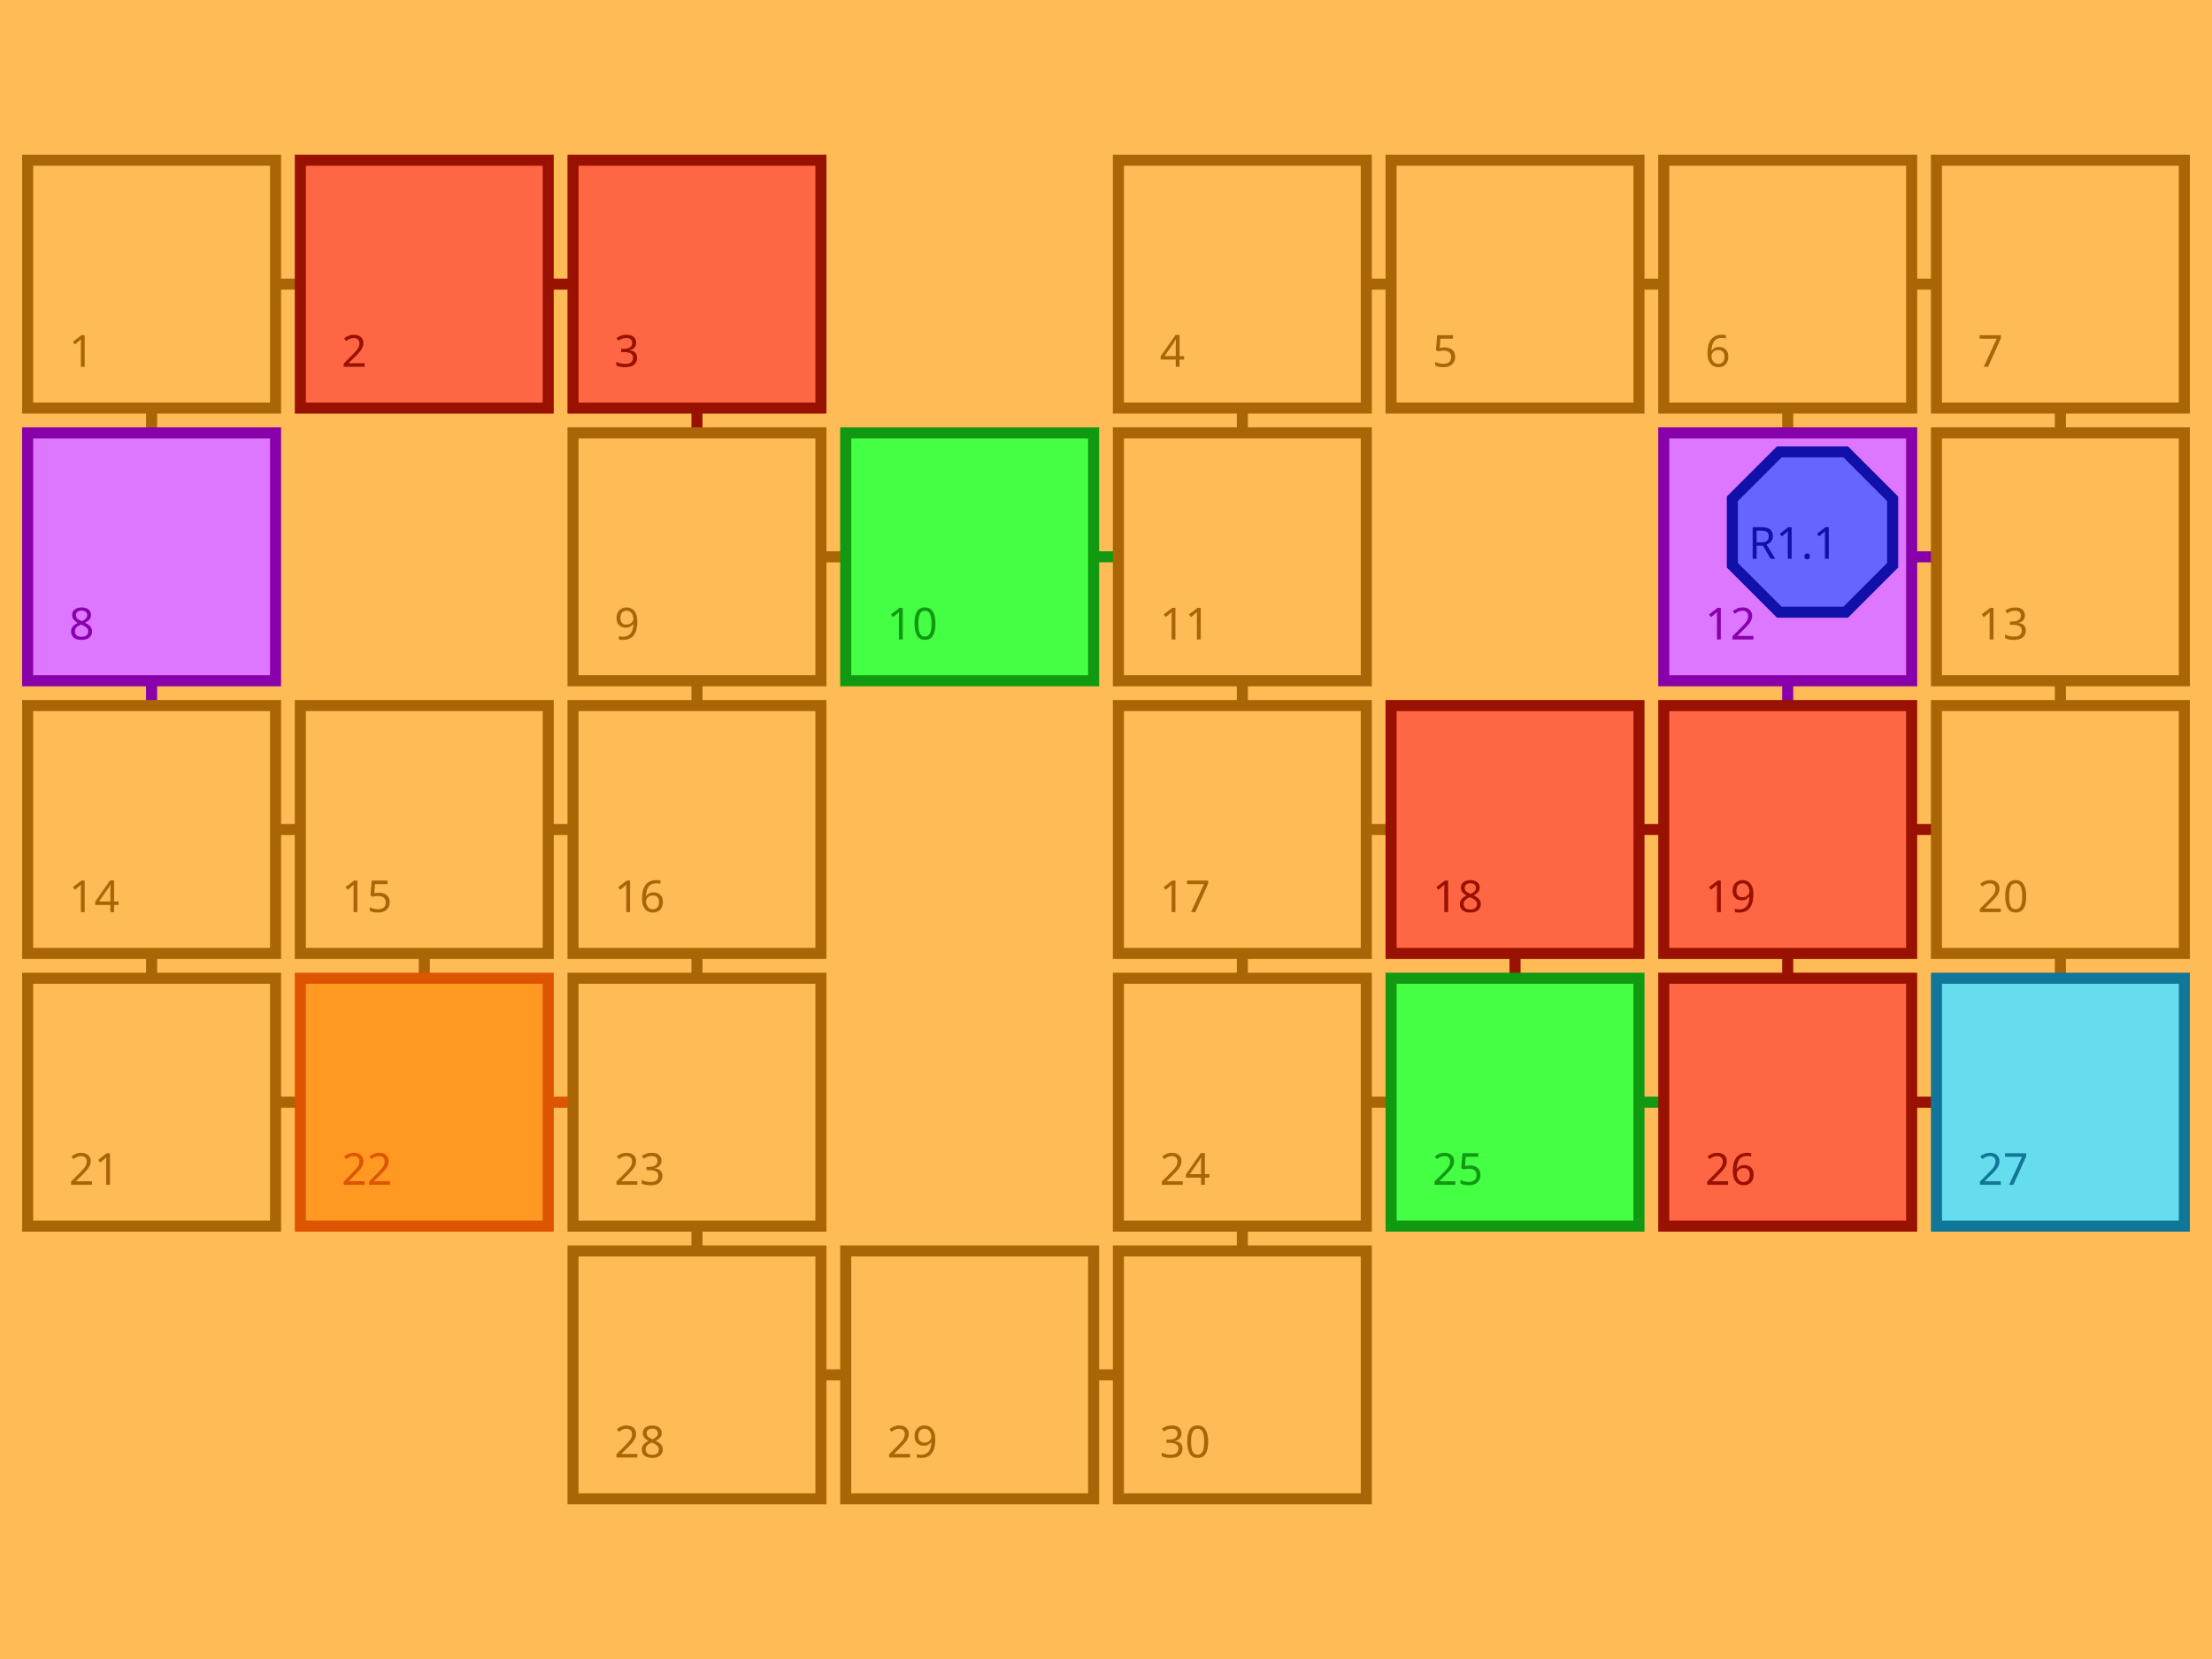
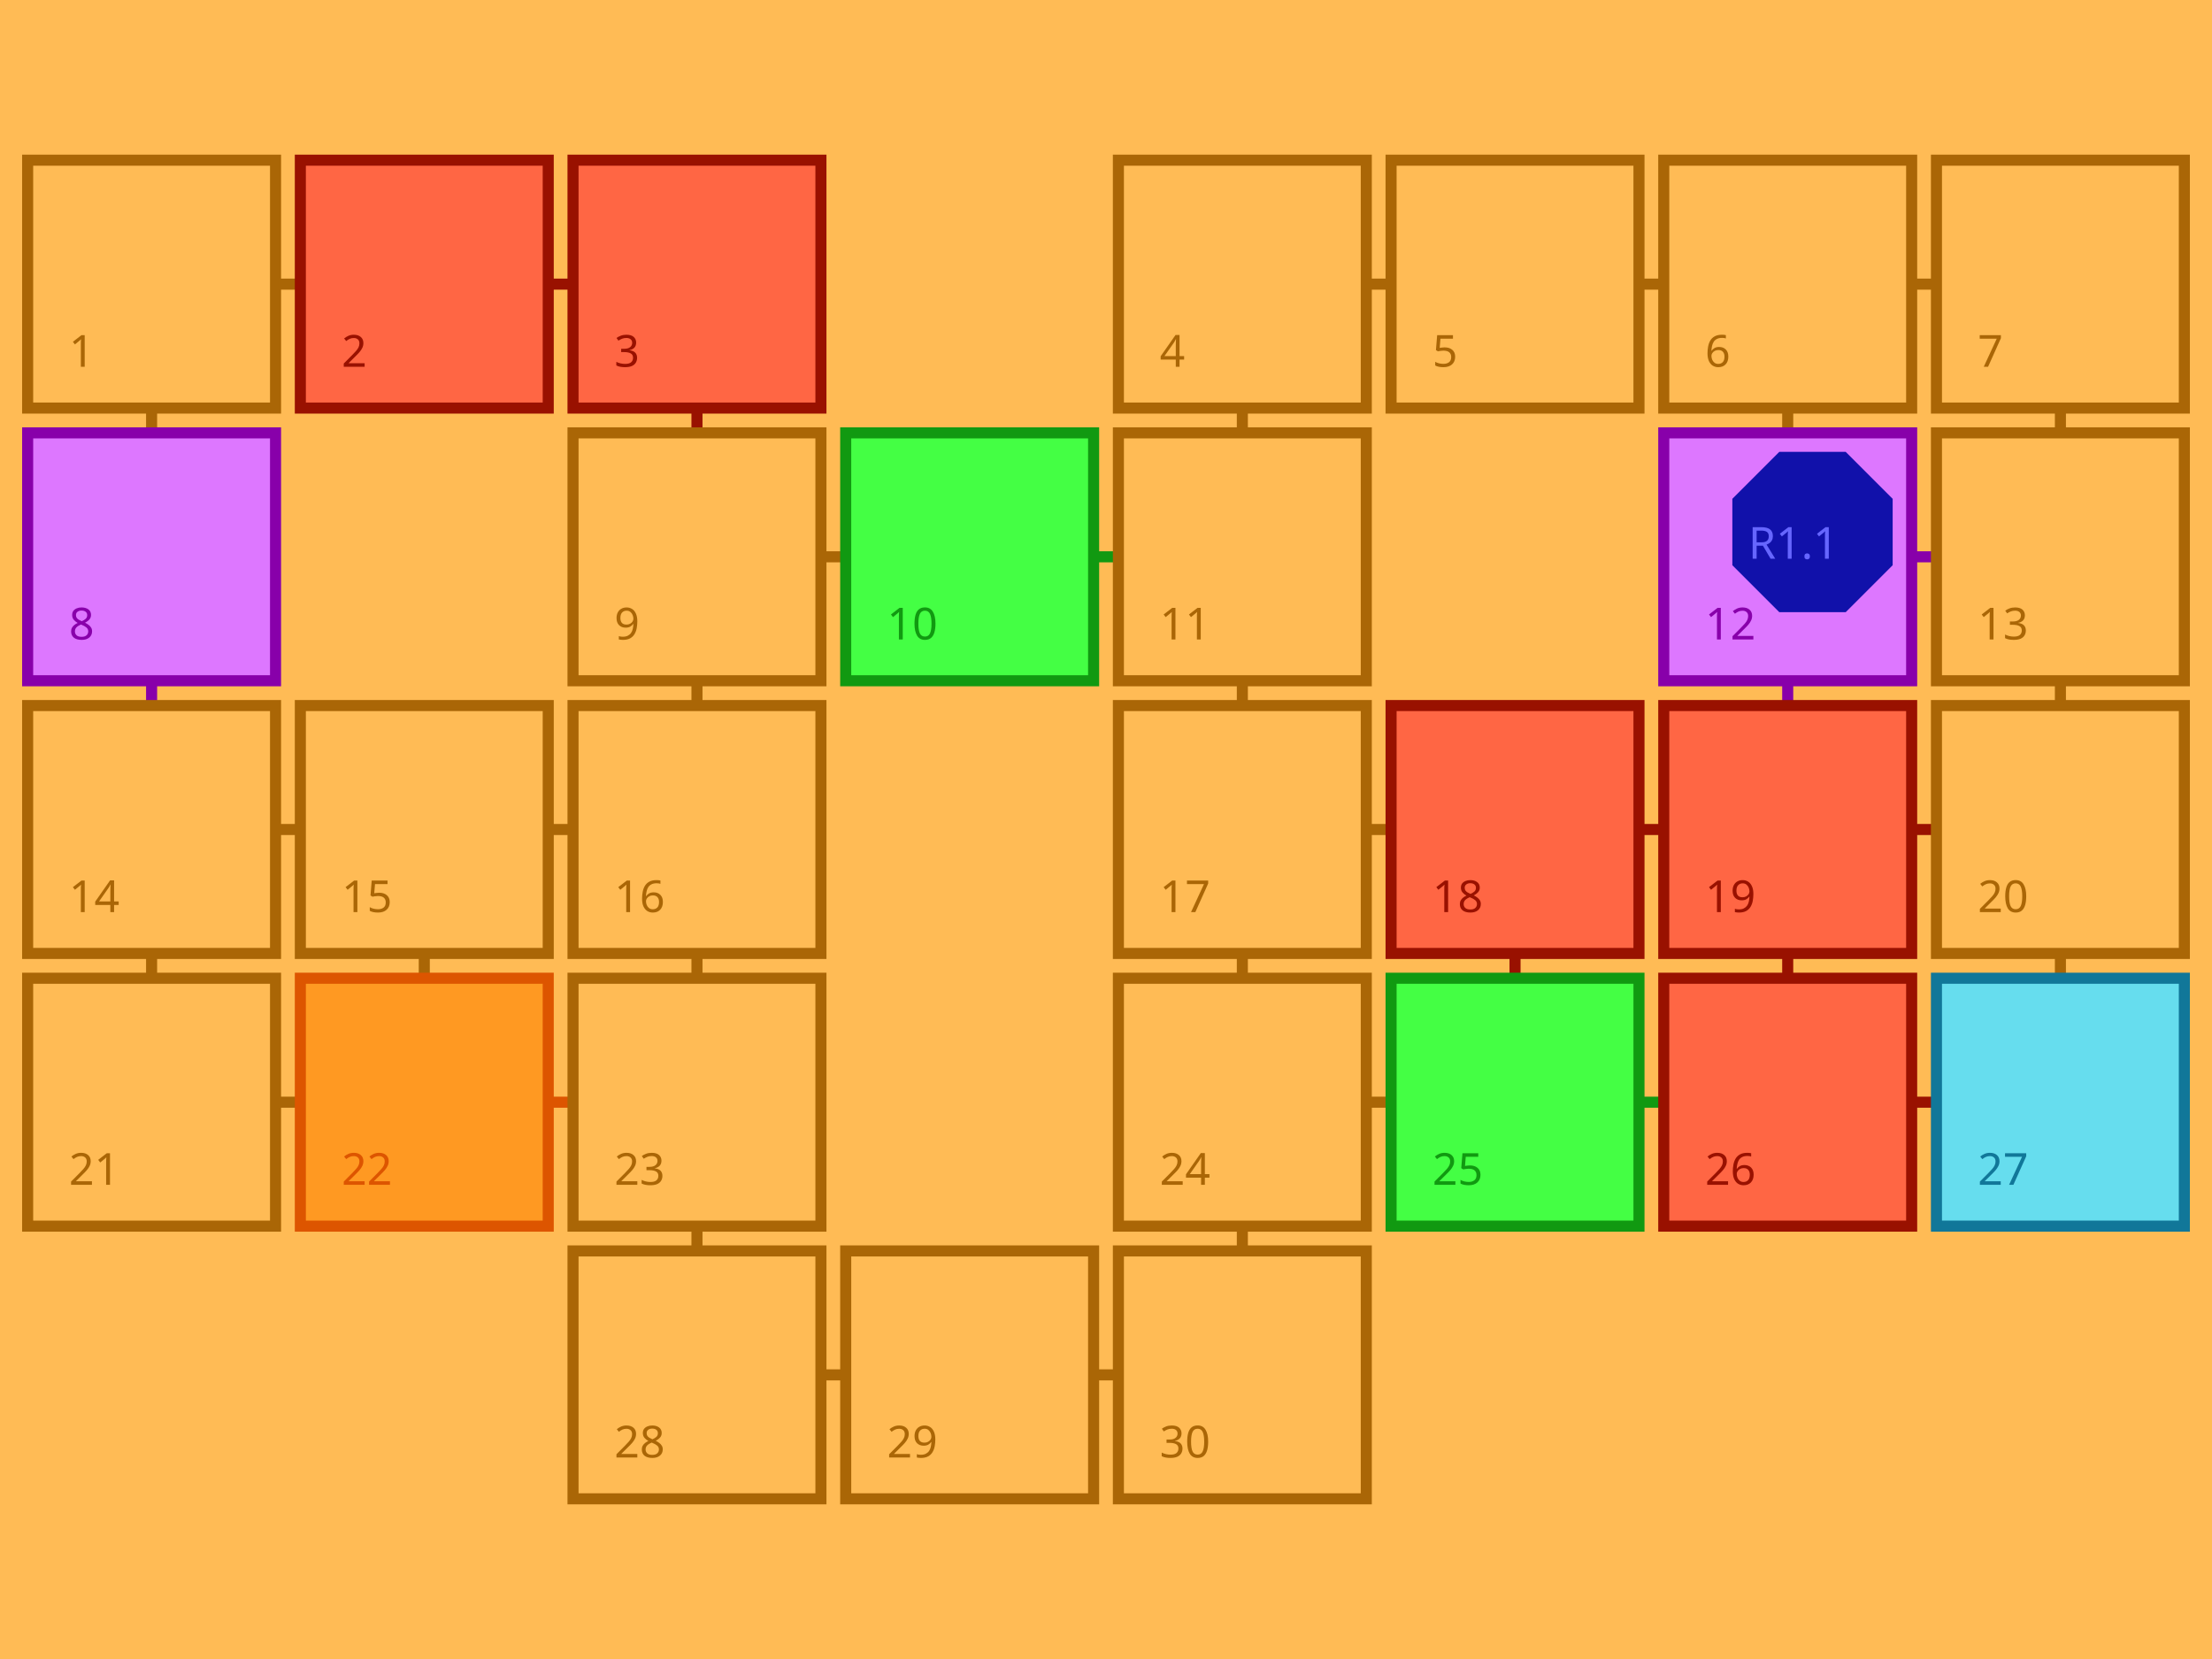
<svg width="800" height="600">
  <polygon points="0,0 0,600 800,600 800,0" fill="#ffbb55" />
  <circle r="4" cx="54.828" cy="102.759" fill="#aa6606" />
  <circle r="4" cx="153.448" cy="102.759" fill="#991100" />
  <circle r="4" cx="252.069" cy="102.759" fill="#991100" />
  <circle r="4" cx="449.31" cy="102.759" fill="#aa6606" />
  <circle r="4" cx="547.931" cy="102.759" fill="#aa6606" />
  <circle r="4" cx="646.552" cy="102.759" fill="#aa6606" />
  <circle r="4" cx="745.172" cy="102.759" fill="#aa6606" />
  <circle r="4" cx="54.828" cy="201.379" fill="#8800aa" />
  <circle r="4" cx="252.069" cy="201.379" fill="#aa6606" />
  <circle r="4" cx="350.69" cy="201.379" fill="#119911" />
  <circle r="4" cx="449.31" cy="201.379" fill="#aa6606" />
  <circle r="4" cx="646.552" cy="201.379" fill="#8800aa" />
  <circle r="4" cx="745.172" cy="201.379" fill="#aa6606" />
  <circle r="4" cx="54.828" cy="300.0" fill="#aa6606" />
  <circle r="4" cx="153.448" cy="300.0" fill="#aa6606" />
  <circle r="4" cx="252.069" cy="300.0" fill="#aa6606" />
  <circle r="4" cx="449.31" cy="300.0" fill="#aa6606" />
  <circle r="4" cx="547.931" cy="300.0" fill="#991100" />
  <circle r="4" cx="646.552" cy="300.0" fill="#991100" />
  <circle r="4" cx="745.172" cy="300.0" fill="#aa6606" />
  <circle r="4" cx="54.828" cy="398.621" fill="#aa6606" />
  <circle r="4" cx="153.448" cy="398.621" fill="#dd5500" />
  <circle r="4" cx="252.069" cy="398.621" fill="#aa6606" />
  <circle r="4" cx="449.31" cy="398.621" fill="#aa6606" />
  <circle r="4" cx="547.931" cy="398.621" fill="#119911" />
  <circle r="4" cx="646.552" cy="398.621" fill="#991100" />
  <circle r="4" cx="745.172" cy="398.621" fill="#117799" />
  <circle r="4" cx="252.069" cy="497.241" fill="#aa6606" />
  <circle r="4" cx="350.69" cy="497.241" fill="#aa6606" />
  <circle r="4" cx="449.31" cy="497.241" fill="#aa6606" />
  <line x1="54.828" y1="102.759" x2="153.448" y2="102.759" style="stroke:#aa6606;stroke-width:4" />
  <line x1="54.828" y1="102.759" x2="54.828" y2="201.379" style="stroke:#aa6606;stroke-width:4" />
  <line x1="153.448" y1="102.759" x2="252.069" y2="102.759" style="stroke:#991100;stroke-width:4" />
  <line x1="252.069" y1="102.759" x2="252.069" y2="201.379" style="stroke:#991100;stroke-width:4" />
  <line x1="449.31" y1="102.759" x2="547.931" y2="102.759" style="stroke:#aa6606;stroke-width:4" />
  <line x1="449.31" y1="102.759" x2="449.31" y2="201.379" style="stroke:#aa6606;stroke-width:4" />
  <line x1="547.931" y1="102.759" x2="646.552" y2="102.759" style="stroke:#aa6606;stroke-width:4" />
  <line x1="646.552" y1="102.759" x2="745.172" y2="102.759" style="stroke:#aa6606;stroke-width:4" />
  <line x1="646.552" y1="102.759" x2="646.552" y2="201.379" style="stroke:#aa6606;stroke-width:4" />
  <line x1="745.172" y1="102.759" x2="745.172" y2="201.379" style="stroke:#aa6606;stroke-width:4" />
  <line x1="54.828" y1="201.379" x2="54.828" y2="300.0" style="stroke:#8800aa;stroke-width:4" />
  <line x1="252.069" y1="201.379" x2="350.69" y2="201.379" style="stroke:#aa6606;stroke-width:4" />
  <line x1="252.069" y1="201.379" x2="252.069" y2="300.0" style="stroke:#aa6606;stroke-width:4" />
  <line x1="350.69" y1="201.379" x2="449.31" y2="201.379" style="stroke:#119911;stroke-width:4" />
  <line x1="449.31" y1="201.379" x2="449.31" y2="300.0" style="stroke:#aa6606;stroke-width:4" />
  <line x1="646.552" y1="201.379" x2="745.172" y2="201.379" style="stroke:#8800aa;stroke-width:4" />
  <line x1="646.552" y1="201.379" x2="646.552" y2="300.0" style="stroke:#8800aa;stroke-width:4" />
  <line x1="745.172" y1="201.379" x2="745.172" y2="300.0" style="stroke:#aa6606;stroke-width:4" />
  <line x1="54.828" y1="300.0" x2="153.448" y2="300.0" style="stroke:#aa6606;stroke-width:4" />
  <line x1="54.828" y1="300.0" x2="54.828" y2="398.621" style="stroke:#aa6606;stroke-width:4" />
  <line x1="153.448" y1="300.0" x2="252.069" y2="300.0" style="stroke:#aa6606;stroke-width:4" />
  <line x1="153.448" y1="300.0" x2="153.448" y2="398.621" style="stroke:#aa6606;stroke-width:4" />
  <line x1="252.069" y1="300.0" x2="252.069" y2="398.621" style="stroke:#aa6606;stroke-width:4" />
  <line x1="449.31" y1="300.0" x2="547.931" y2="300.0" style="stroke:#aa6606;stroke-width:4" />
  <line x1="449.31" y1="300.0" x2="449.31" y2="398.621" style="stroke:#aa6606;stroke-width:4" />
  <line x1="547.931" y1="300.0" x2="646.552" y2="300.0" style="stroke:#991100;stroke-width:4" />
  <line x1="547.931" y1="300.0" x2="547.931" y2="398.621" style="stroke:#991100;stroke-width:4" />
  <line x1="646.552" y1="300.0" x2="745.172" y2="300.0" style="stroke:#991100;stroke-width:4" />
  <line x1="646.552" y1="300.0" x2="646.552" y2="398.621" style="stroke:#991100;stroke-width:4" />
  <line x1="745.172" y1="300.0" x2="745.172" y2="398.621" style="stroke:#aa6606;stroke-width:4" />
  <line x1="54.828" y1="398.621" x2="153.448" y2="398.621" style="stroke:#aa6606;stroke-width:4" />
  <line x1="153.448" y1="398.621" x2="252.069" y2="398.621" style="stroke:#dd5500;stroke-width:4" />
  <line x1="252.069" y1="398.621" x2="252.069" y2="497.241" style="stroke:#aa6606;stroke-width:4" />
  <line x1="449.31" y1="398.621" x2="547.931" y2="398.621" style="stroke:#aa6606;stroke-width:4" />
  <line x1="449.31" y1="398.621" x2="449.31" y2="497.241" style="stroke:#aa6606;stroke-width:4" />
  <line x1="547.931" y1="398.621" x2="646.552" y2="398.621" style="stroke:#119911;stroke-width:4" />
  <line x1="646.552" y1="398.621" x2="745.172" y2="398.621" style="stroke:#991100;stroke-width:4" />
  <line x1="252.069" y1="497.241" x2="350.69" y2="497.241" style="stroke:#aa6606;stroke-width:4" />
  <line x1="350.69" y1="497.241" x2="449.31" y2="497.241" style="stroke:#aa6606;stroke-width:4" />
  <polygon points="10.0,57.931 99.655,57.931 99.655,147.586 10.0,147.586" style="fill:#ffbb55;stroke:#aa6606;stroke-width:4" />
  <polygon points="108.621,57.931 198.276,57.931 198.276,147.586 108.621,147.586" style="fill:#ff6644;stroke:#991100;stroke-width:4" />
  <polygon points="207.241,57.931 296.897,57.931 296.897,147.586 207.241,147.586" style="fill:#ff6644;stroke:#991100;stroke-width:4" />
  <polygon points="404.483,57.931 494.138,57.931 494.138,147.586 404.483,147.586" style="fill:#ffbb55;stroke:#aa6606;stroke-width:4" />
  <polygon points="503.103,57.931 592.759,57.931 592.759,147.586 503.103,147.586" style="fill:#ffbb55;stroke:#aa6606;stroke-width:4" />
  <polygon points="601.724,57.931 691.379,57.931 691.379,147.586 601.724,147.586" style="fill:#ffbb55;stroke:#aa6606;stroke-width:4" />
  <polygon points="700.345,57.931 790.0,57.931 790.0,147.586 700.345,147.586" style="fill:#ffbb55;stroke:#aa6606;stroke-width:4" />
  <polygon points="10.0,156.552 99.655,156.552 99.655,246.207 10.0,246.207" style="fill:#dd77ff;stroke:#8800aa;stroke-width:4" />
  <polygon points="207.241,156.552 296.897,156.552 296.897,246.207 207.241,246.207" style="fill:#ffbb55;stroke:#aa6606;stroke-width:4" />
  <polygon points="305.862,156.552 395.517,156.552 395.517,246.207 305.862,246.207" style="fill:#44ff44;stroke:#119911;stroke-width:4" />
  <polygon points="404.483,156.552 494.138,156.552 494.138,246.207 404.483,246.207" style="fill:#ffbb55;stroke:#aa6606;stroke-width:4" />
  <polygon points="601.724,156.552 691.379,156.552 691.379,246.207 601.724,246.207" style="fill:#dd77ff;stroke:#8800aa;stroke-width:4" />
  <polygon points="700.345,156.552 790.0,156.552 790.0,246.207 700.345,246.207" style="fill:#ffbb55;stroke:#aa6606;stroke-width:4" />
  <polygon points="10.0,255.172 99.655,255.172 99.655,344.828 10.0,344.828" style="fill:#ffbb55;stroke:#aa6606;stroke-width:4" />
  <polygon points="108.621,255.172 198.276,255.172 198.276,344.828 108.621,344.828" style="fill:#ffbb55;stroke:#aa6606;stroke-width:4" />
  <polygon points="207.241,255.172 296.897,255.172 296.897,344.828 207.241,344.828" style="fill:#ffbb55;stroke:#aa6606;stroke-width:4" />
  <polygon points="404.483,255.172 494.138,255.172 494.138,344.828 404.483,344.828" style="fill:#ffbb55;stroke:#aa6606;stroke-width:4" />
  <polygon points="503.103,255.172 592.759,255.172 592.759,344.828 503.103,344.828" style="fill:#ff6644;stroke:#991100;stroke-width:4" />
  <polygon points="601.724,255.172 691.379,255.172 691.379,344.828 601.724,344.828" style="fill:#ff6644;stroke:#991100;stroke-width:4" />
  <polygon points="700.345,255.172 790.0,255.172 790.0,344.828 700.345,344.828" style="fill:#ffbb55;stroke:#aa6606;stroke-width:4" />
  <polygon points="10.0,353.793 99.655,353.793 99.655,443.448 10.0,443.448" style="fill:#ffbb55;stroke:#aa6606;stroke-width:4" />
  <polygon points="108.621,353.793 198.276,353.793 198.276,443.448 108.621,443.448" style="fill:#ff9922;stroke:#dd5500;stroke-width:4" />
  <polygon points="207.241,353.793 296.897,353.793 296.897,443.448 207.241,443.448" style="fill:#ffbb55;stroke:#aa6606;stroke-width:4" />
  <polygon points="404.483,353.793 494.138,353.793 494.138,443.448 404.483,443.448" style="fill:#ffbb55;stroke:#aa6606;stroke-width:4" />
  <polygon points="503.103,353.793 592.759,353.793 592.759,443.448 503.103,443.448" style="fill:#44ff44;stroke:#119911;stroke-width:4" />
  <polygon points="601.724,353.793 691.379,353.793 691.379,443.448 601.724,443.448" style="fill:#ff6644;stroke:#991100;stroke-width:4" />
  <polygon points="700.345,353.793 790.0,353.793 790.0,443.448 700.345,443.448" style="fill:#66ddee;stroke:#117799;stroke-width:4" />
  <polygon points="207.241,452.414 296.897,452.414 296.897,542.069 207.241,542.069" style="fill:#ffbb55;stroke:#aa6606;stroke-width:4" />
  <polygon points="305.862,452.414 395.517,452.414 395.517,542.069 305.862,542.069" style="fill:#ffbb55;stroke:#aa6606;stroke-width:4" />
  <polygon points="404.483,452.414 494.138,452.414 494.138,542.069 404.483,542.069" style="fill:#ffbb55;stroke:#aa6606;stroke-width:4" />
  <text x="24.943" y="132.644" fill="#aa6606" font-family="Verdana" font-size="16">1</text>" /&gt;
<text x="123.563" y="132.644" fill="#991100" font-family="Verdana" font-size="16">2</text>" /&gt;
<text x="222.184" y="132.644" fill="#991100" font-family="Verdana" font-size="16">3</text>" /&gt;
<text x="419.425" y="132.644" fill="#aa6606" font-family="Verdana" font-size="16">4</text>" /&gt;
<text x="518.046" y="132.644" fill="#aa6606" font-family="Verdana" font-size="16">5</text>" /&gt;
<text x="616.667" y="132.644" fill="#aa6606" font-family="Verdana" font-size="16">6</text>" /&gt;
<text x="715.287" y="132.644" fill="#aa6606" font-family="Verdana" font-size="16">7</text>" /&gt;
<text x="24.943" y="231.264" fill="#8800aa" font-family="Verdana" font-size="16">8</text>" /&gt;
<text x="222.184" y="231.264" fill="#aa6606" font-family="Verdana" font-size="16">9</text>" /&gt;
<text x="320.805" y="231.264" fill="#119911" font-family="Verdana" font-size="16">10</text>" /&gt;
<text x="419.425" y="231.264" fill="#aa6606" font-family="Verdana" font-size="16">11</text>" /&gt;
<text x="616.667" y="231.264" fill="#8800aa" font-family="Verdana" font-size="16">12</text>" /&gt;
<text x="715.287" y="231.264" fill="#aa6606" font-family="Verdana" font-size="16">13</text>" /&gt;
<text x="24.943" y="329.885" fill="#aa6606" font-family="Verdana" font-size="16">14</text>" /&gt;
<text x="123.563" y="329.885" fill="#aa6606" font-family="Verdana" font-size="16">15</text>" /&gt;
<text x="222.184" y="329.885" fill="#aa6606" font-family="Verdana" font-size="16">16</text>" /&gt;
<text x="419.425" y="329.885" fill="#aa6606" font-family="Verdana" font-size="16">17</text>" /&gt;
<text x="518.046" y="329.885" fill="#991100" font-family="Verdana" font-size="16">18</text>" /&gt;
<text x="616.667" y="329.885" fill="#991100" font-family="Verdana" font-size="16">19</text>" /&gt;
<text x="715.287" y="329.885" fill="#aa6606" font-family="Verdana" font-size="16">20</text>" /&gt;
<text x="24.943" y="428.506" fill="#aa6606" font-family="Verdana" font-size="16">21</text>" /&gt;
<text x="123.563" y="428.506" fill="#dd5500" font-family="Verdana" font-size="16">22</text>" /&gt;
<text x="222.184" y="428.506" fill="#aa6606" font-family="Verdana" font-size="16">23</text>" /&gt;
<text x="419.425" y="428.506" fill="#aa6606" font-family="Verdana" font-size="16">24</text>" /&gt;
<text x="518.046" y="428.506" fill="#119911" font-family="Verdana" font-size="16">25</text>" /&gt;
<text x="616.667" y="428.506" fill="#991100" font-family="Verdana" font-size="16">26</text>" /&gt;
<text x="715.287" y="428.506" fill="#117799" font-family="Verdana" font-size="16">27</text>" /&gt;
<text x="222.184" y="527.126" fill="#aa6606" font-family="Verdana" font-size="16">28</text>" /&gt;
<text x="320.805" y="527.126" fill="#aa6606" font-family="Verdana" font-size="16">29</text>" /&gt;
<text x="419.425" y="527.126" fill="#aa6606" font-family="Verdana" font-size="16">30</text>" /&gt;
- <polygon points="626.527,180.405 643.509,163.423 667.526,163.423 684.508,180.405 684.508,204.422 667.526,221.404 643.509,221.404 626.527,204.422" style="fill:#6666ff;stroke:#1111aa;stroke-width:4" />
-   <text x="632.325" y="202.077" fill="#1111aa" font-family="Verdana" font-size="16">R1.1</text>" /&gt;
+ <polygon points="626.527,180.405 643.509,163.423 667.526,163.423 684.508,180.405 684.508,204.422 667.526,221.404 643.509,221.404 626.527,204.422" fill="#1111aa" />
+   <text x="632.325" y="202.077" fill="#6666ff" font-family="Verdana" font-size="16">R1.1</text>" /&gt;
</svg>
